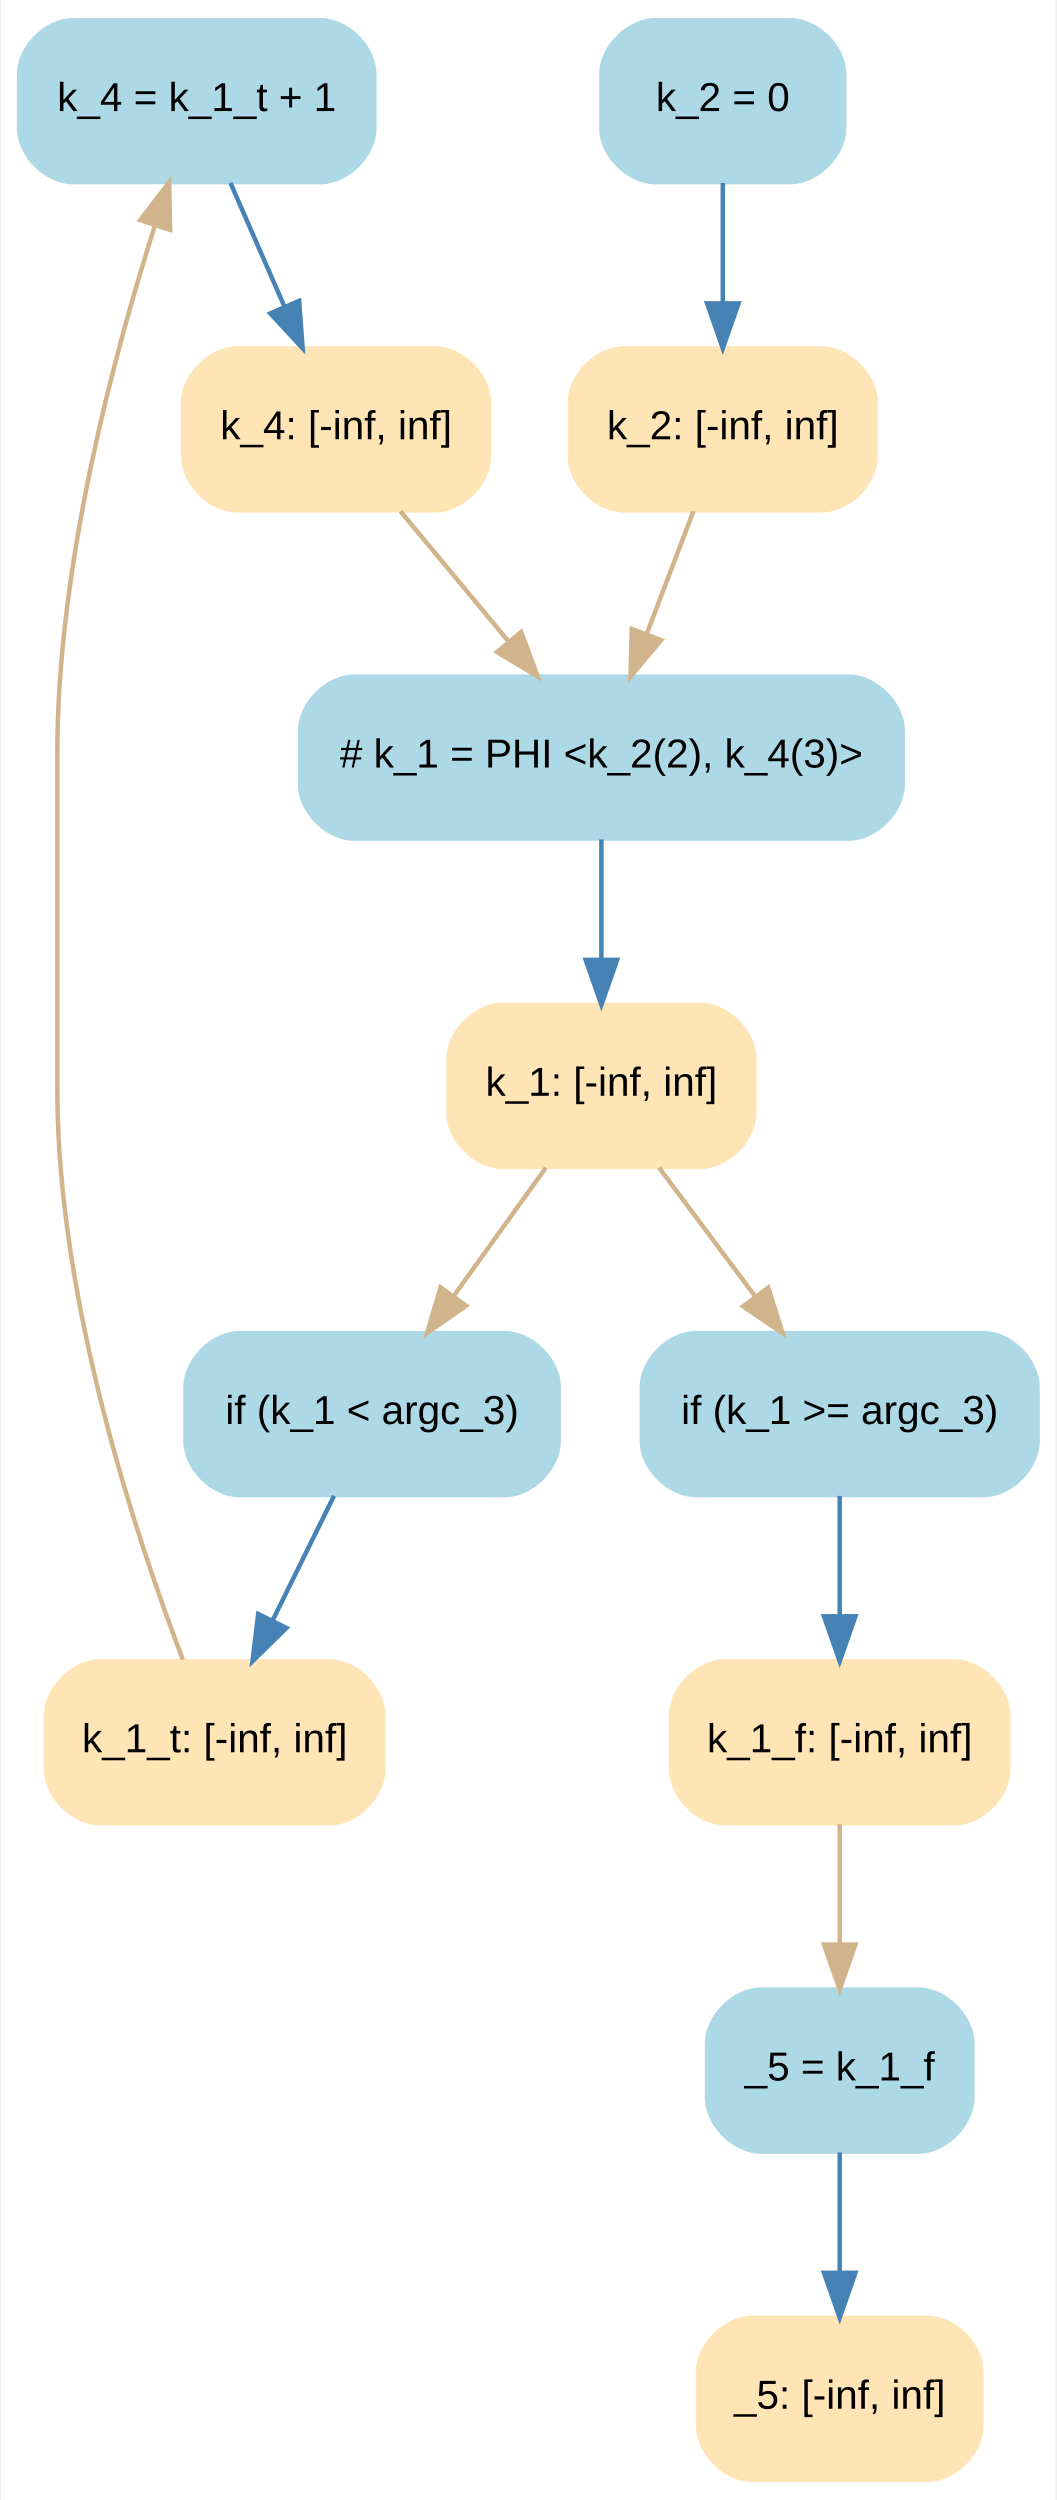
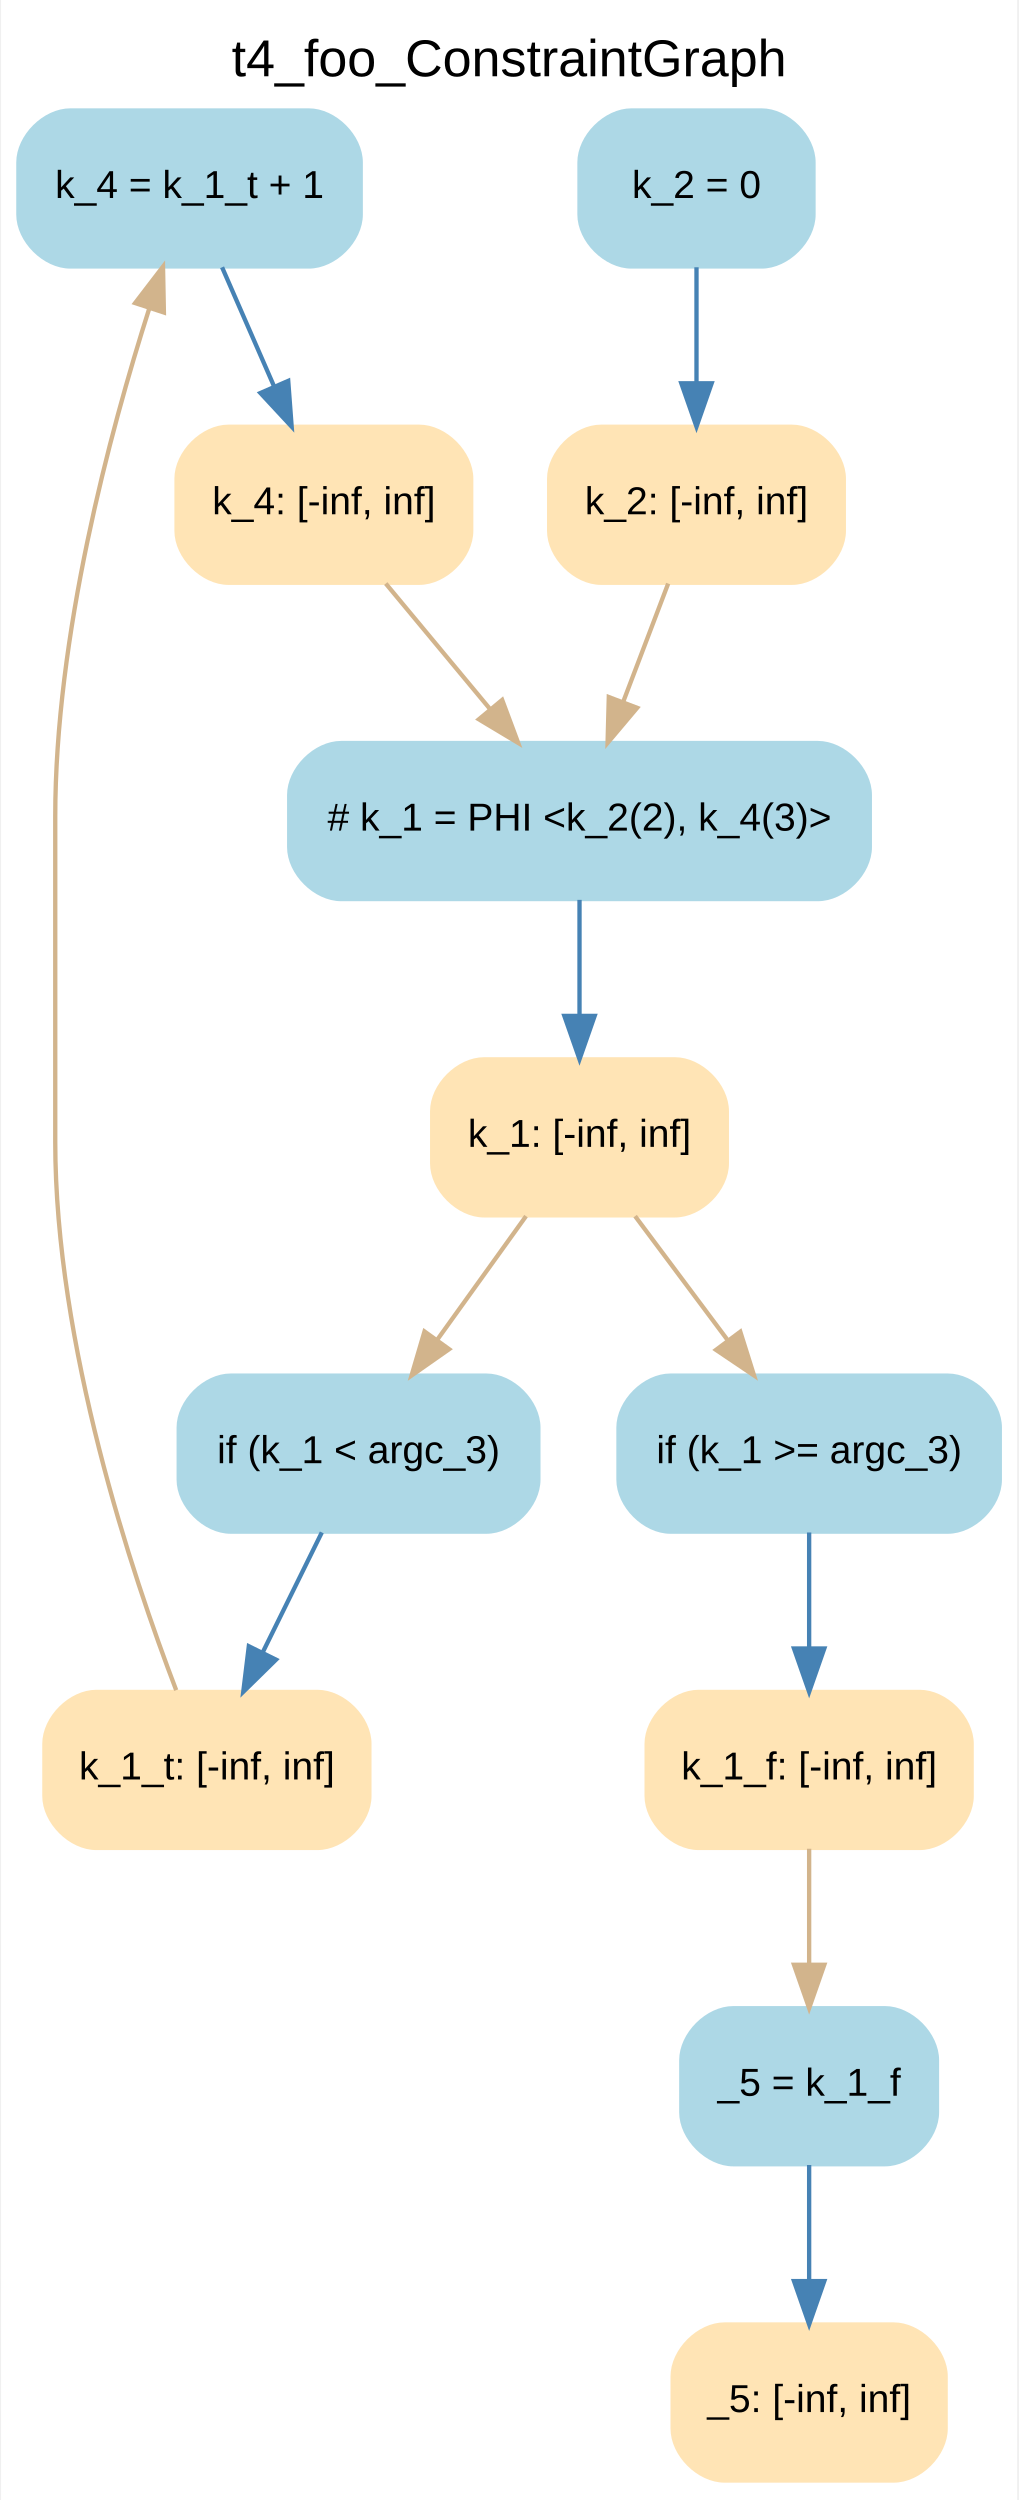
- <svg xmlns="http://www.w3.org/2000/svg" width="235pt" height="556pt" viewBox="0.00 0.00 234.50 556.00">
-   <g id="graph0" class="graph" transform="scale(1 1) rotate(0) translate(4 552)">
-     <polygon fill="white" stroke="none" points="-4,4 -4,-552 230.5,-552 230.5,4 -4,4" />
+ <svg xmlns="http://www.w3.org/2000/svg" width="235pt" height="577pt" viewBox="0.00 0.00 234.50 577.00">
+   <g id="graph0" class="graph" transform="scale(1 1) rotate(0) translate(4 573)">
+     <polygon fill="white" stroke="none" points="-4,4 -4,-573 230.5,-573 230.5,4 -4,4" />
+     <text text-anchor="middle" x="113.25" y="-555.4" font-family="Arial" font-size="12.00">t4_foo_ConstraintGraph</text>
    <g id="node1" class="node">
      <path fill="lightblue" stroke="lightblue" d="M12,-511.5C12,-511.5 67,-511.5 67,-511.5 73,-511.5 79,-517.5 79,-523.5 79,-523.5 79,-535.5 79,-535.5 79,-541.5 73,-547.5 67,-547.5 67,-547.5 12,-547.5 12,-547.5 6,-547.5 0,-541.5 0,-535.5 0,-535.5 0,-523.5 0,-523.5 0,-517.5 6,-511.5 12,-511.5" />
      <text text-anchor="middle" x="39.5" y="-527.3" font-family="Arial" font-size="9.00">k_4 = k_1_t + 1</text>
    </g>
    <g id="node2" class="node">
      <path fill="moccasin" stroke="moccasin" d="M48.5,-438.5C48.5,-438.5 92.5,-438.5 92.5,-438.5 98.5,-438.5 104.5,-444.5 104.5,-450.5 104.5,-450.5 104.5,-462.5 104.5,-462.5 104.5,-468.5 98.5,-474.5 92.5,-474.5 92.5,-474.5 48.5,-474.5 48.5,-474.5 42.5,-474.5 36.5,-468.5 36.5,-462.5 36.5,-462.5 36.5,-450.5 36.5,-450.5 36.5,-444.5 42.5,-438.5 48.5,-438.5" />
      <text text-anchor="middle" x="70.5" y="-454.3" font-family="Arial" font-size="9.00">k_4: [-inf, inf]</text>
    </g>
    <g id="edge1" class="edge">
      <path fill="none" stroke="steelblue" d="M47.004,-511.313C50.584,-503.115 54.946,-493.123 58.936,-483.985" />
      <polygon fill="steelblue" stroke="steelblue" points="62.271,-485.094 63.065,-474.529 55.856,-482.293 62.271,-485.094" />
    </g>
    <g id="node5" class="node">
      <path fill="lightblue" stroke="lightblue" d="M74.5,-365.5C74.5,-365.5 184.5,-365.5 184.5,-365.5 190.5,-365.5 196.5,-371.5 196.5,-377.5 196.5,-377.5 196.5,-389.5 196.5,-389.5 196.5,-395.5 190.5,-401.5 184.5,-401.5 184.5,-401.5 74.5,-401.5 74.5,-401.5 68.5,-401.5 62.5,-395.5 62.5,-389.5 62.5,-389.5 62.5,-377.5 62.5,-377.5 62.5,-371.5 68.5,-365.5 74.5,-365.5" />
      <text text-anchor="middle" x="129.5" y="-381.3" font-family="Arial" font-size="9.00"># k_1 = PHI &lt;k_2(2), k_4(3)&gt;</text>
    </g>
    <g id="edge12" class="edge">
      <path fill="none" stroke="tan" d="M84.782,-438.313C92.029,-429.592 100.964,-418.84 108.936,-409.246" />
      <polygon fill="tan" stroke="tan" points="111.65,-411.457 115.349,-401.529 106.266,-406.983 111.65,-411.457" />
    </g>
    <g id="node3" class="node">
      <path fill="lightblue" stroke="lightblue" d="M165,-73.5C165,-73.5 200,-73.5 200,-73.5 206,-73.5 212,-79.5 212,-85.5 212,-85.5 212,-97.5 212,-97.5 212,-103.5 206,-109.5 200,-109.5 200,-109.5 165,-109.5 165,-109.5 159,-109.5 153,-103.5 153,-97.5 153,-97.5 153,-85.5 153,-85.5 153,-79.5 159,-73.5 165,-73.5" />
      <text text-anchor="middle" x="182.5" y="-89.3" font-family="Arial" font-size="9.00">_5 = k_1_f</text>
    </g>
    <g id="node4" class="node">
      <path fill="moccasin" stroke="moccasin" d="M163,-0.5C163,-0.5 202,-0.5 202,-0.5 208,-0.5 214,-6.5 214,-12.5 214,-12.5 214,-24.5 214,-24.5 214,-30.5 208,-36.5 202,-36.5 202,-36.5 163,-36.5 163,-36.5 157,-36.5 151,-30.5 151,-24.5 151,-24.5 151,-12.5 151,-12.5 151,-6.5 157,-0.5 163,-0.5" />
      <text text-anchor="middle" x="182.5" y="-16.3" font-family="Arial" font-size="9.00">_5: [-inf, inf]</text>
    </g>
    <g id="edge2" class="edge">
      <path fill="none" stroke="steelblue" d="M182.5,-73.313C182.5,-65.29 182.5,-55.547 182.5,-46.569" />
      <polygon fill="steelblue" stroke="steelblue" points="186,-46.529 182.5,-36.529 179,-46.529 186,-46.529" />
    </g>
    <g id="node6" class="node">
      <path fill="moccasin" stroke="moccasin" d="M107.5,-292.5C107.5,-292.5 151.5,-292.5 151.5,-292.5 157.5,-292.5 163.5,-298.5 163.5,-304.5 163.5,-304.5 163.5,-316.5 163.5,-316.5 163.5,-322.5 157.5,-328.5 151.5,-328.5 151.5,-328.5 107.5,-328.5 107.5,-328.5 101.5,-328.5 95.5,-322.5 95.5,-316.5 95.5,-316.5 95.5,-304.5 95.5,-304.5 95.5,-298.5 101.5,-292.5 107.5,-292.5" />
      <text text-anchor="middle" x="129.5" y="-308.3" font-family="Arial" font-size="9.00">k_1: [-inf, inf]</text>
    </g>
    <g id="edge3" class="edge">
      <path fill="none" stroke="steelblue" d="M129.5,-365.313C129.5,-357.289 129.5,-347.547 129.5,-338.569" />
      <polygon fill="steelblue" stroke="steelblue" points="133,-338.529 129.5,-328.529 126,-338.529 133,-338.529" />
    </g>
    <g id="node7" class="node">
      <path fill="lightblue" stroke="lightblue" d="M49,-219.5C49,-219.5 108,-219.5 108,-219.5 114,-219.5 120,-225.5 120,-231.5 120,-231.5 120,-243.5 120,-243.5 120,-249.5 114,-255.5 108,-255.5 108,-255.5 49,-255.5 49,-255.5 43,-255.5 37,-249.5 37,-243.5 37,-243.5 37,-231.5 37,-231.5 37,-225.5 43,-219.5 49,-219.5" />
      <text text-anchor="middle" x="78.5" y="-235.3" font-family="Arial" font-size="9.00">if (k_1 &lt; argc_3)</text>
    </g>
    <g id="edge10" class="edge">
      <path fill="none" stroke="tan" d="M117.154,-292.313C111.015,-283.766 103.475,-273.269 96.69,-263.823" />
      <polygon fill="tan" stroke="tan" points="99.409,-261.609 90.732,-255.529 93.723,-265.693 99.409,-261.609" />
    </g>
    <g id="node9" class="node">
      <path fill="lightblue" stroke="lightblue" d="M150.5,-219.5C150.5,-219.5 214.5,-219.5 214.5,-219.5 220.5,-219.5 226.5,-225.5 226.5,-231.5 226.5,-231.5 226.5,-243.5 226.5,-243.5 226.5,-249.5 220.5,-255.5 214.5,-255.5 214.5,-255.5 150.5,-255.5 150.5,-255.5 144.5,-255.5 138.5,-249.5 138.5,-243.5 138.5,-243.5 138.5,-231.5 138.5,-231.5 138.5,-225.5 144.5,-219.5 150.5,-219.5" />
      <text text-anchor="middle" x="182.5" y="-235.3" font-family="Arial" font-size="9.00">if (k_1 &gt;= argc_3)</text>
    </g>
    <g id="edge11" class="edge">
      <path fill="none" stroke="tan" d="M142.33,-292.313C148.71,-283.766 156.545,-273.269 163.597,-263.823" />
      <polygon fill="tan" stroke="tan" points="166.611,-265.636 169.788,-255.529 161.002,-261.449 166.611,-265.636" />
    </g>
    <g id="node8" class="node">
      <path fill="moccasin" stroke="moccasin" d="M18,-146.5C18,-146.5 69,-146.5 69,-146.5 75,-146.5 81,-152.5 81,-158.5 81,-158.5 81,-170.5 81,-170.5 81,-176.5 75,-182.5 69,-182.5 69,-182.5 18,-182.5 18,-182.5 12,-182.5 6,-176.5 6,-170.5 6,-170.5 6,-158.5 6,-158.5 6,-152.5 12,-146.5 18,-146.5" />
      <text text-anchor="middle" x="43.5" y="-162.3" font-family="Arial" font-size="9.00">k_1_t: [-inf, inf]</text>
    </g>
    <g id="edge4" class="edge">
      <path fill="none" stroke="steelblue" d="M70.028,-219.313C65.943,-211.028 60.956,-200.91 56.412,-191.693" />
      <polygon fill="steelblue" stroke="steelblue" points="59.455,-189.951 51.895,-182.529 53.177,-193.046 59.455,-189.951" />
    </g>
    <g id="edge8" class="edge">
      <path fill="none" stroke="tan" d="M36.417,-182.903C26.19,-209.647 8.5,-262.675 8.5,-309.5 8.5,-384.5 8.5,-384.5 8.5,-384.5 8.5,-426.18 21.065,-473.156 30.196,-501.79" />
      <polygon fill="tan" stroke="tan" points="26.929,-503.058 33.375,-511.466 33.579,-500.873 26.929,-503.058" />
    </g>
    <g id="node10" class="node">
      <path fill="moccasin" stroke="moccasin" d="M157,-146.5C157,-146.5 208,-146.5 208,-146.5 214,-146.5 220,-152.5 220,-158.5 220,-158.5 220,-170.5 220,-170.5 220,-176.5 214,-182.5 208,-182.5 208,-182.5 157,-182.5 157,-182.5 151,-182.5 145,-176.5 145,-170.5 145,-170.5 145,-158.5 145,-158.5 145,-152.5 151,-146.5 157,-146.5" />
      <text text-anchor="middle" x="182.5" y="-162.3" font-family="Arial" font-size="9.00">k_1_f: [-inf, inf]</text>
    </g>
    <g id="edge5" class="edge">
      <path fill="none" stroke="steelblue" d="M182.5,-219.313C182.5,-211.289 182.5,-201.547 182.5,-192.569" />
      <polygon fill="steelblue" stroke="steelblue" points="186,-192.529 182.5,-182.529 179,-192.529 186,-192.529" />
    </g>
    <g id="edge7" class="edge">
      <path fill="none" stroke="tan" d="M182.5,-146.313C182.5,-138.289 182.5,-128.547 182.5,-119.569" />
      <polygon fill="tan" stroke="tan" points="186,-119.529 182.5,-109.529 179,-119.529 186,-119.529" />
    </g>
    <g id="node11" class="node">
      <path fill="lightblue" stroke="lightblue" d="M141.5,-511.5C141.5,-511.5 171.5,-511.5 171.5,-511.5 177.5,-511.5 183.5,-517.5 183.5,-523.5 183.5,-523.5 183.5,-535.5 183.5,-535.5 183.5,-541.5 177.5,-547.5 171.5,-547.5 171.5,-547.5 141.5,-547.5 141.5,-547.5 135.5,-547.5 129.5,-541.5 129.5,-535.5 129.5,-535.5 129.5,-523.5 129.5,-523.5 129.5,-517.5 135.5,-511.5 141.5,-511.5" />
      <text text-anchor="middle" x="156.5" y="-527.3" font-family="Arial" font-size="9.00">k_2 = 0</text>
    </g>
    <g id="node12" class="node">
      <path fill="moccasin" stroke="moccasin" d="M134.5,-438.5C134.5,-438.5 178.5,-438.5 178.5,-438.5 184.5,-438.5 190.5,-444.5 190.5,-450.5 190.5,-450.5 190.5,-462.5 190.5,-462.5 190.5,-468.5 184.5,-474.5 178.5,-474.5 178.5,-474.5 134.5,-474.5 134.5,-474.5 128.5,-474.5 122.5,-468.5 122.5,-462.5 122.5,-462.5 122.5,-450.5 122.5,-450.5 122.5,-444.5 128.5,-438.5 134.5,-438.5" />
      <text text-anchor="middle" x="156.5" y="-454.3" font-family="Arial" font-size="9.00">k_2: [-inf, inf]</text>
    </g>
    <g id="edge6" class="edge">
      <path fill="none" stroke="steelblue" d="M156.5,-511.313C156.5,-503.289 156.5,-493.547 156.5,-484.569" />
      <polygon fill="steelblue" stroke="steelblue" points="160,-484.529 156.5,-474.529 153,-484.529 160,-484.529" />
    </g>
    <g id="edge9" class="edge">
      <path fill="none" stroke="tan" d="M149.964,-438.313C146.847,-430.115 143.047,-420.123 139.572,-410.985" />
      <polygon fill="tan" stroke="tan" points="142.802,-409.632 135.976,-401.529 136.259,-412.12 142.802,-409.632" />
    </g>
  </g>
</svg>
